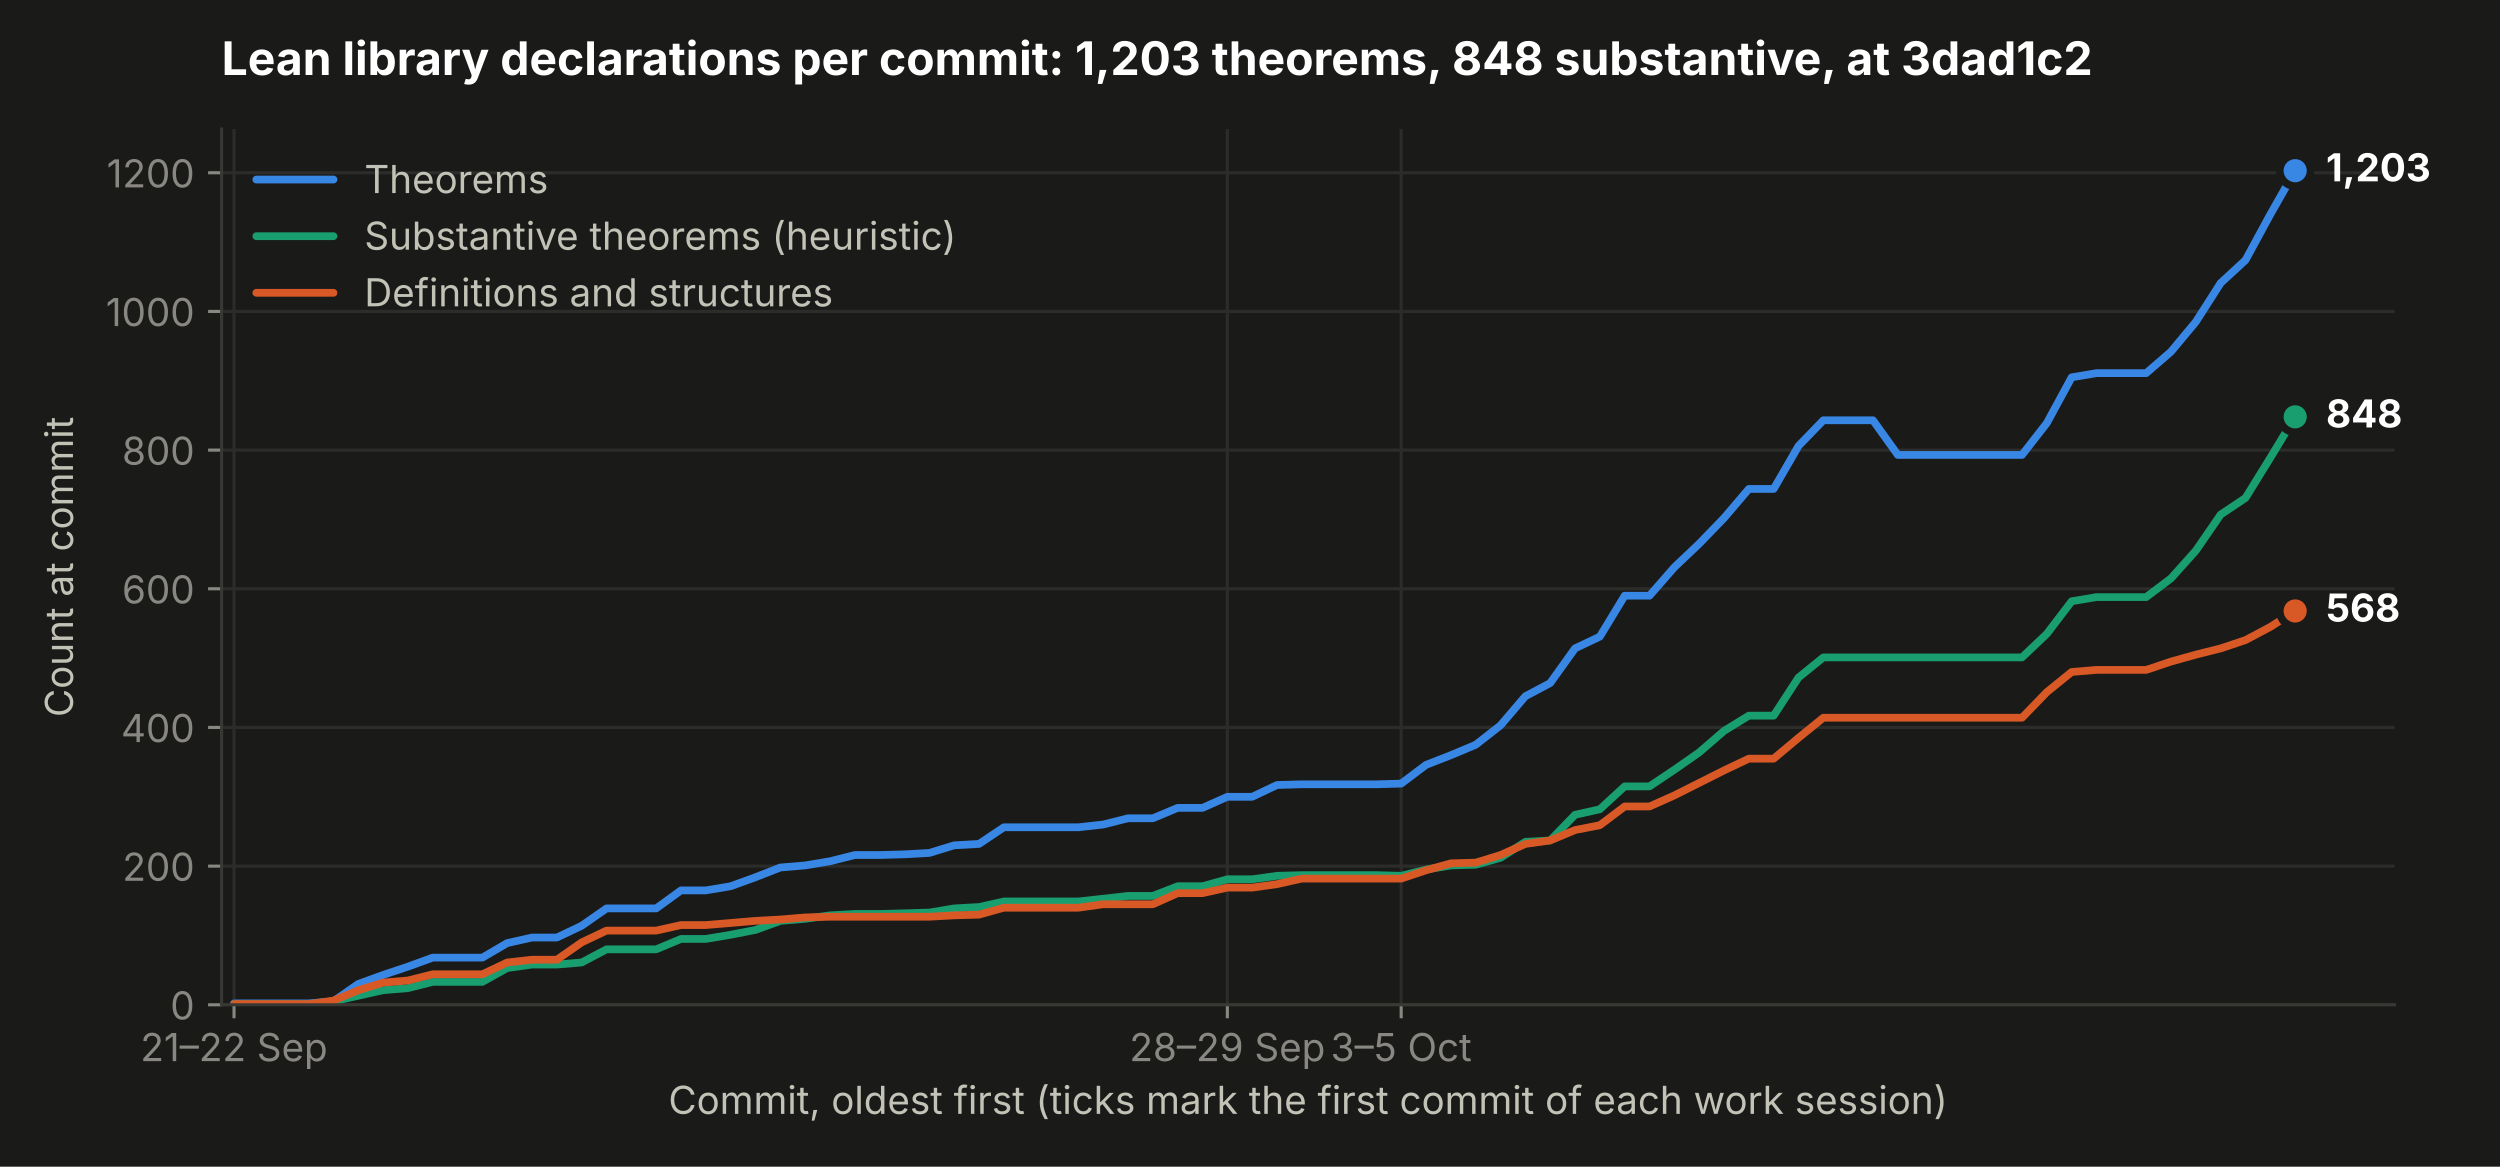
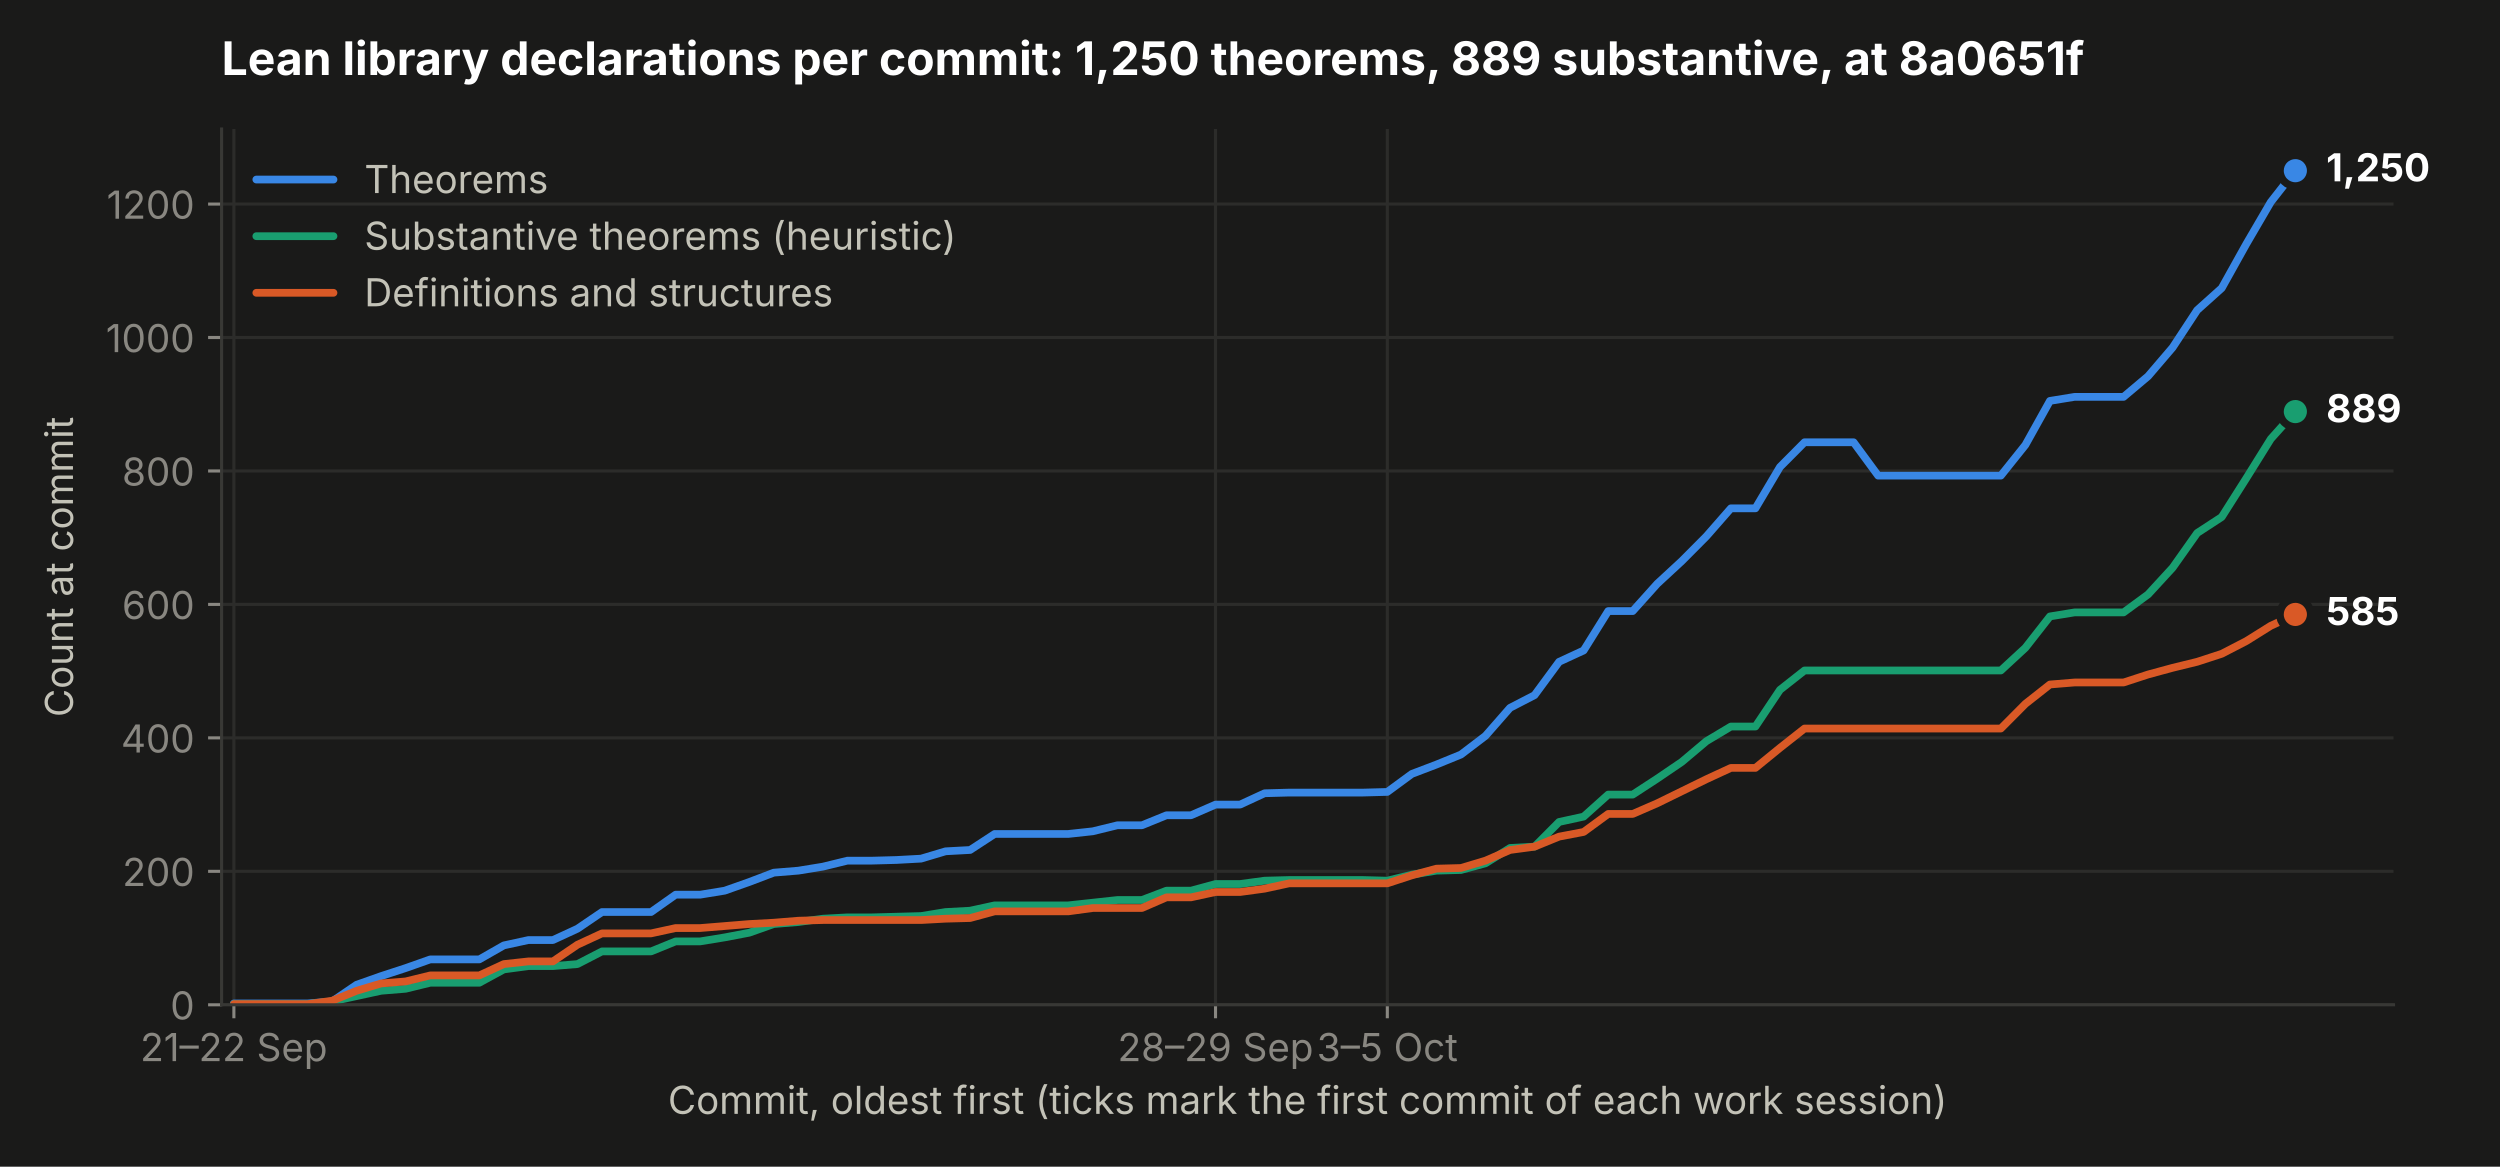
<svg xmlns="http://www.w3.org/2000/svg" xmlns:xlink="http://www.w3.org/1999/xlink" width="648pt" height="302.4pt" viewBox="0 0 648 302.4" version="1.1">
  <defs>
    <style type="text/css">*{stroke-linejoin: round; stroke-linecap: butt}</style>
  </defs>
  <g id="figure_1">
    <g id="patch_1">
      <path d="M 0 302.4 L 648 302.4 L 648 0 L 0 0 z " style="fill: #1a1a19" />
    </g>
    <g id="axes_1">
      <g id="patch_2">
-         <path d="M 57.44 260.44 L 620.658 260.44 L 620.658 33.44 L 57.44 33.44 z " style="fill: #1a1a19" />
+         <path d="M 57.44 260.44 L 620.398 260.44 L 620.398 33.44 L 57.44 33.44 z " style="fill: #1a1a19" />
      </g>
      <g id="matplotlib.axis_1">
        <g id="xtick_1">
          <g id="line2d_1">
-             <path d="M 60.658 260.44 L 60.658 33.44 " clip-path="url(#p249025c5b3)" style="fill: none; stroke: #2c2c2a; stroke-width: 0.8; stroke-linecap: square" />
+             <path d="M 60.621 260.44 L 60.621 33.44 " clip-path="url(#p4c5a0a3a74)" style="fill: none; stroke: #2c2c2a; stroke-width: 0.8; stroke-linecap: square" />
          </g>
          <g id="line2d_2">
            <defs>
              <path id="m02e6627c96" d="M 0 0 L 0 3.5 " style="stroke: #898781; stroke-width: 0.8" />
            </defs>
            <g>
-               <use xlink:href="#m02e6627c96" x="60.658" y="260.44" style="fill: #898781; stroke: #898781; stroke-width: 0.8" />
+               <use xlink:href="#m02e6627c96" x="60.621" y="260.44" style="fill: #898781; stroke: #898781; stroke-width: 0.8" />
            </g>
          </g>
          <g id="text_1">
-             <text style="font-size: 10px; font-family: 'Inter', 'Helvetica Neue', 'Arial', 'DejaVu Sans', sans-serif; text-anchor: middle; fill: #898781" x="60.658" y="275.038" transform="rotate(-0 60.65839 275.0384)">21–22 Sep</text>
+             <text style="font-size: 10px; font-family: 'Inter', 'Helvetica Neue', 'Arial', 'DejaVu Sans', sans-serif; text-anchor: middle; fill: #898781" x="60.621" y="275.038" transform="rotate(-0 60.62056 275.0384)">21–22 Sep</text>
          </g>
        </g>
        <g id="xtick_2">
          <g id="line2d_3">
-             <path d="M 318.129 260.44 L 318.129 33.44 " clip-path="url(#p249025c5b3)" style="fill: none; stroke: #2c2c2a; stroke-width: 0.8; stroke-linecap: square" />
+             <path d="M 315.065 260.44 L 315.065 33.44 " clip-path="url(#p4c5a0a3a74)" style="fill: none; stroke: #2c2c2a; stroke-width: 0.8; stroke-linecap: square" />
          </g>
          <g id="line2d_4">
            <g>
-               <use xlink:href="#m02e6627c96" x="318.129" y="260.44" style="fill: #898781; stroke: #898781; stroke-width: 0.8" />
+               <use xlink:href="#m02e6627c96" x="315.065" y="260.44" style="fill: #898781; stroke: #898781; stroke-width: 0.8" />
            </g>
          </g>
          <g id="text_2">
-             <text style="font-size: 10px; font-family: 'Inter', 'Helvetica Neue', 'Arial', 'DejaVu Sans', sans-serif; text-anchor: middle; fill: #898781" x="318.129" y="275.038" transform="rotate(-0 318.1293 275.0384)">28–29 Sep</text>
+             <text style="font-size: 10px; font-family: 'Inter', 'Helvetica Neue', 'Arial', 'DejaVu Sans', sans-serif; text-anchor: middle; fill: #898781" x="315.065" y="275.038" transform="rotate(-0 315.065 275.0384)">28–29 Sep</text>
          </g>
        </g>
        <g id="xtick_3">
          <g id="line2d_5">
-             <path d="M 363.187 260.44 L 363.187 33.44 " clip-path="url(#p249025c5b3)" style="fill: none; stroke: #2c2c2a; stroke-width: 0.8; stroke-linecap: square" />
+             <path d="M 359.593 260.44 L 359.593 33.44 " clip-path="url(#p4c5a0a3a74)" style="fill: none; stroke: #2c2c2a; stroke-width: 0.8; stroke-linecap: square" />
          </g>
          <g id="line2d_6">
            <g>
-               <use xlink:href="#m02e6627c96" x="363.187" y="260.44" style="fill: #898781; stroke: #898781; stroke-width: 0.8" />
+               <use xlink:href="#m02e6627c96" x="359.593" y="260.44" style="fill: #898781; stroke: #898781; stroke-width: 0.8" />
            </g>
          </g>
          <g id="text_3">
-             <text style="font-size: 10px; font-family: 'Inter', 'Helvetica Neue', 'Arial', 'DejaVu Sans', sans-serif; text-anchor: middle; fill: #898781" x="363.187" y="275.038" transform="rotate(-0 363.1868 275.0384)">3–5 Oct</text>
+             <text style="font-size: 10px; font-family: 'Inter', 'Helvetica Neue', 'Arial', 'DejaVu Sans', sans-serif; text-anchor: middle; fill: #898781" x="359.593" y="275.038" transform="rotate(-0 359.5928 275.0384)">3–5 Oct</text>
          </g>
        </g>
        <g id="text_4">
-           <text style="font-size: 10px; font-family: 'Inter', 'Helvetica Neue', 'Arial', 'DejaVu Sans', sans-serif; text-anchor: middle; fill: #c3c2b7" x="339.049" y="288.717" transform="rotate(-0 339.0489 288.7166)">Commit, oldest first (ticks mark the first commit of each work session)</text>
+           <text style="font-size: 10px; font-family: 'Inter', 'Helvetica Neue', 'Arial', 'DejaVu Sans', sans-serif; text-anchor: middle; fill: #c3c2b7" x="338.919" y="288.717" transform="rotate(-0 338.9192 288.7166)">Commit, oldest first (ticks mark the first commit of each work session)</text>
        </g>
      </g>
      <g id="matplotlib.axis_2">
        <g id="ytick_1">
          <g id="line2d_7">
-             <path d="M 57.44 260.44 L 620.658 260.44 " clip-path="url(#p249025c5b3)" style="fill: none; stroke: #2c2c2a; stroke-width: 0.8; stroke-linecap: square" />
+             <path d="M 57.44 260.44 L 620.398 260.44 " clip-path="url(#p4c5a0a3a74)" style="fill: none; stroke: #2c2c2a; stroke-width: 0.8; stroke-linecap: square" />
          </g>
          <g id="line2d_8">
            <defs>
              <path id="mba09e6026b" d="M 0 0 L -3.5 0 " style="stroke: #898781; stroke-width: 0.8" />
            </defs>
            <g>
              <use xlink:href="#mba09e6026b" x="57.44" y="260.44" style="fill: #898781; stroke: #898781; stroke-width: 0.8" />
            </g>
          </g>
          <g id="text_5">
            <text style="font-size: 10px; font-family: 'Inter', 'Helvetica Neue', 'Arial', 'DejaVu Sans', sans-serif; text-anchor: end; fill: #898781" x="50.44" y="264.239" transform="rotate(-0 50.44 264.2392)">0</text>
          </g>
        </g>
        <g id="ytick_2">
          <g id="line2d_9">
-             <path d="M 57.44 224.497 L 620.658 224.497 " clip-path="url(#p249025c5b3)" style="fill: none; stroke: #2c2c2a; stroke-width: 0.8; stroke-linecap: square" />
+             <path d="M 57.44 225.848 L 620.398 225.848 " clip-path="url(#p4c5a0a3a74)" style="fill: none; stroke: #2c2c2a; stroke-width: 0.8; stroke-linecap: square" />
          </g>
          <g id="line2d_10">
            <g>
-               <use xlink:href="#mba09e6026b" x="57.44" y="224.497" style="fill: #898781; stroke: #898781; stroke-width: 0.8" />
+               <use xlink:href="#mba09e6026b" x="57.44" y="225.848" style="fill: #898781; stroke: #898781; stroke-width: 0.8" />
            </g>
          </g>
          <g id="text_6">
-             <text style="font-size: 10px; font-family: 'Inter', 'Helvetica Neue', 'Arial', 'DejaVu Sans', sans-serif; text-anchor: end; fill: #898781" x="50.44" y="228.296" transform="rotate(-0 50.44 228.2959)">200</text>
+             <text style="font-size: 10px; font-family: 'Inter', 'Helvetica Neue', 'Arial', 'DejaVu Sans', sans-serif; text-anchor: end; fill: #898781" x="50.44" y="229.647" transform="rotate(-0 50.44 229.6474)">200</text>
          </g>
        </g>
        <g id="ytick_3">
          <g id="line2d_11">
-             <path d="M 57.44 188.553 L 620.658 188.553 " clip-path="url(#p249025c5b3)" style="fill: none; stroke: #2c2c2a; stroke-width: 0.8; stroke-linecap: square" />
+             <path d="M 57.44 191.256 L 620.398 191.256 " clip-path="url(#p4c5a0a3a74)" style="fill: none; stroke: #2c2c2a; stroke-width: 0.8; stroke-linecap: square" />
          </g>
          <g id="line2d_12">
            <g>
-               <use xlink:href="#mba09e6026b" x="57.44" y="188.553" style="fill: #898781; stroke: #898781; stroke-width: 0.8" />
+               <use xlink:href="#mba09e6026b" x="57.44" y="191.256" style="fill: #898781; stroke: #898781; stroke-width: 0.8" />
            </g>
          </g>
          <g id="text_7">
-             <text style="font-size: 10px; font-family: 'Inter', 'Helvetica Neue', 'Arial', 'DejaVu Sans', sans-serif; text-anchor: end; fill: #898781" x="50.44" y="192.353" transform="rotate(-0 50.44 192.3526)">400</text>
+             <text style="font-size: 10px; font-family: 'Inter', 'Helvetica Neue', 'Arial', 'DejaVu Sans', sans-serif; text-anchor: end; fill: #898781" x="50.44" y="195.056" transform="rotate(-0 50.44 195.0556)">400</text>
          </g>
        </g>
        <g id="ytick_4">
          <g id="line2d_13">
-             <path d="M 57.44 152.61 L 620.658 152.61 " clip-path="url(#p249025c5b3)" style="fill: none; stroke: #2c2c2a; stroke-width: 0.8; stroke-linecap: square" />
+             <path d="M 57.44 156.665 L 620.398 156.665 " clip-path="url(#p4c5a0a3a74)" style="fill: none; stroke: #2c2c2a; stroke-width: 0.8; stroke-linecap: square" />
          </g>
          <g id="line2d_14">
            <g>
-               <use xlink:href="#mba09e6026b" x="57.44" y="152.61" style="fill: #898781; stroke: #898781; stroke-width: 0.8" />
+               <use xlink:href="#mba09e6026b" x="57.44" y="156.665" style="fill: #898781; stroke: #898781; stroke-width: 0.8" />
            </g>
          </g>
          <g id="text_8">
-             <text style="font-size: 10px; font-family: 'Inter', 'Helvetica Neue', 'Arial', 'DejaVu Sans', sans-serif; text-anchor: end; fill: #898781" x="50.44" y="156.409" transform="rotate(-0 50.44 156.4093)">600</text>
+             <text style="font-size: 10px; font-family: 'Inter', 'Helvetica Neue', 'Arial', 'DejaVu Sans', sans-serif; text-anchor: end; fill: #898781" x="50.44" y="160.464" transform="rotate(-0 50.44 160.4638)">600</text>
          </g>
        </g>
        <g id="ytick_5">
          <g id="line2d_15">
-             <path d="M 57.44 116.667 L 620.658 116.667 " clip-path="url(#p249025c5b3)" style="fill: none; stroke: #2c2c2a; stroke-width: 0.8; stroke-linecap: square" />
+             <path d="M 57.44 122.073 L 620.398 122.073 " clip-path="url(#p4c5a0a3a74)" style="fill: none; stroke: #2c2c2a; stroke-width: 0.8; stroke-linecap: square" />
          </g>
          <g id="line2d_16">
            <g>
-               <use xlink:href="#mba09e6026b" x="57.44" y="116.667" style="fill: #898781; stroke: #898781; stroke-width: 0.8" />
+               <use xlink:href="#mba09e6026b" x="57.44" y="122.073" style="fill: #898781; stroke: #898781; stroke-width: 0.8" />
            </g>
          </g>
          <g id="text_9">
-             <text style="font-size: 10px; font-family: 'Inter', 'Helvetica Neue', 'Arial', 'DejaVu Sans', sans-serif; text-anchor: end; fill: #898781" x="50.44" y="120.466" transform="rotate(-0 50.44 120.466)">800</text>
+             <text style="font-size: 10px; font-family: 'Inter', 'Helvetica Neue', 'Arial', 'DejaVu Sans', sans-serif; text-anchor: end; fill: #898781" x="50.44" y="125.872" transform="rotate(-0 50.44 125.872)">800</text>
          </g>
        </g>
        <g id="ytick_6">
          <g id="line2d_17">
-             <path d="M 57.44 80.723 L 620.658 80.723 " clip-path="url(#p249025c5b3)" style="fill: none; stroke: #2c2c2a; stroke-width: 0.8; stroke-linecap: square" />
+             <path d="M 57.44 87.481 L 620.398 87.481 " clip-path="url(#p4c5a0a3a74)" style="fill: none; stroke: #2c2c2a; stroke-width: 0.8; stroke-linecap: square" />
          </g>
          <g id="line2d_18">
            <g>
-               <use xlink:href="#mba09e6026b" x="57.44" y="80.723" style="fill: #898781; stroke: #898781; stroke-width: 0.8" />
+               <use xlink:href="#mba09e6026b" x="57.44" y="87.481" style="fill: #898781; stroke: #898781; stroke-width: 0.8" />
            </g>
          </g>
          <g id="text_10">
-             <text style="font-size: 10px; font-family: 'Inter', 'Helvetica Neue', 'Arial', 'DejaVu Sans', sans-serif; text-anchor: end; fill: #898781" x="50.44" y="84.523" transform="rotate(-0 50.44 84.52265)">1000</text>
+             <text style="font-size: 10px; font-family: 'Inter', 'Helvetica Neue', 'Arial', 'DejaVu Sans', sans-serif; text-anchor: end; fill: #898781" x="50.44" y="91.28" transform="rotate(-0 50.44 91.28025)">1000</text>
          </g>
        </g>
        <g id="ytick_7">
          <g id="line2d_19">
-             <path d="M 57.44 44.78 L 620.658 44.78 " clip-path="url(#p249025c5b3)" style="fill: none; stroke: #2c2c2a; stroke-width: 0.8; stroke-linecap: square" />
+             <path d="M 57.44 52.889 L 620.398 52.889 " clip-path="url(#p4c5a0a3a74)" style="fill: none; stroke: #2c2c2a; stroke-width: 0.8; stroke-linecap: square" />
          </g>
          <g id="line2d_20">
            <g>
-               <use xlink:href="#mba09e6026b" x="57.44" y="44.78" style="fill: #898781; stroke: #898781; stroke-width: 0.8" />
+               <use xlink:href="#mba09e6026b" x="57.44" y="52.889" style="fill: #898781; stroke: #898781; stroke-width: 0.8" />
            </g>
          </g>
          <g id="text_11">
-             <text style="font-size: 10px; font-family: 'Inter', 'Helvetica Neue', 'Arial', 'DejaVu Sans', sans-serif; text-anchor: end; fill: #898781" x="50.44" y="48.579" transform="rotate(-0 50.44 48.57933)">1200</text>
+             <text style="font-size: 10px; font-family: 'Inter', 'Helvetica Neue', 'Arial', 'DejaVu Sans', sans-serif; text-anchor: end; fill: #898781" x="50.44" y="56.688" transform="rotate(-0 50.44 56.68845)">1200</text>
          </g>
        </g>
        <g id="text_12">
          <text style="font-size: 10px; font-family: 'Inter', 'Helvetica Neue', 'Arial', 'DejaVu Sans', sans-serif; text-anchor: middle; fill: #c3c2b7" x="18.91" y="146.94" transform="rotate(-90 18.91031 146.94)">Count at commit</text>
        </g>
      </g>
      <g id="line2d_21">
-         <path d="M 60.658 260.081 L 67.095 260.081 L 73.532 260.081 L 79.969 260.081 L 86.405 259.541 L 92.842 255.049 L 99.279 252.712 L 105.716 250.556 L 112.153 248.219 L 118.589 248.219 L 125.026 248.219 L 131.463 244.445 L 137.9 243.007 L 144.336 243.007 L 150.773 239.952 L 157.21 235.459 L 163.647 235.459 L 170.084 235.459 L 176.52 230.787 L 182.957 230.787 L 189.394 229.708 L 195.831 227.372 L 202.267 224.856 L 208.704 224.317 L 215.141 223.239 L 221.578 221.621 L 228.015 221.621 L 234.451 221.442 L 240.888 221.082 L 247.325 219.105 L 253.762 218.746 L 260.198 214.433 L 266.635 214.433 L 273.072 214.433 L 279.509 214.433 L 285.945 213.714 L 292.382 212.096 L 298.819 212.096 L 305.256 209.4 L 311.693 209.4 L 318.129 206.525 L 324.566 206.525 L 331.003 203.47 L 337.44 203.29 L 343.876 203.29 L 350.313 203.29 L 356.75 203.29 L 363.187 203.11 L 369.624 198.258 L 376.06 195.742 L 382.497 193.046 L 388.934 188.014 L 395.371 180.466 L 401.807 177.052 L 408.244 168.066 L 414.681 165.011 L 421.118 154.407 L 427.554 154.407 L 433.991 147.039 L 440.428 140.928 L 446.865 134.279 L 453.302 126.731 L 459.738 126.731 L 466.175 115.588 L 472.612 108.939 L 479.049 108.939 L 485.485 108.939 L 491.922 117.925 L 498.359 117.925 L 504.796 117.925 L 511.233 117.925 L 517.669 117.925 L 524.106 117.925 L 530.543 109.658 L 536.98 97.797 L 543.416 96.718 L 549.853 96.718 L 556.29 96.718 L 562.727 91.147 L 569.164 83.419 L 575.6 73.355 L 582.037 67.424 L 588.474 55.563 L 594.911 44.241 " clip-path="url(#p249025c5b3)" style="fill: none; stroke: #3987e5; stroke-width: 2; stroke-linecap: round" />
+         <path d="M 60.621 260.094 L 66.982 260.094 L 73.343 260.094 L 79.704 260.094 L 86.065 259.575 L 92.426 255.251 L 98.787 253.003 L 105.148 250.927 L 111.509 248.679 L 117.871 248.679 L 124.232 248.679 L 130.593 245.047 L 136.954 243.663 L 143.315 243.663 L 149.676 240.723 L 156.037 236.399 L 162.398 236.399 L 168.759 236.399 L 175.121 231.902 L 181.482 231.902 L 187.843 230.864 L 194.204 228.616 L 200.565 226.194 L 206.926 225.675 L 213.287 224.637 L 219.648 223.081 L 226.009 223.081 L 232.371 222.908 L 238.732 222.562 L 245.093 220.659 L 251.454 220.314 L 257.815 216.163 L 264.176 216.163 L 270.537 216.163 L 276.898 216.163 L 283.259 215.471 L 289.621 213.914 L 295.982 213.914 L 302.343 211.32 L 308.704 211.32 L 315.065 208.552 L 321.426 208.552 L 327.787 205.612 L 334.148 205.439 L 340.509 205.439 L 346.871 205.439 L 353.232 205.439 L 359.593 205.266 L 365.954 200.596 L 372.315 198.175 L 378.676 195.58 L 385.037 190.738 L 391.398 183.473 L 397.759 180.187 L 404.121 171.539 L 410.482 168.599 L 416.843 158.394 L 423.204 158.394 L 429.565 151.303 L 435.926 145.422 L 442.287 139.023 L 448.648 131.759 L 455.009 131.759 L 461.371 121.035 L 467.732 114.636 L 474.093 114.636 L 480.454 114.636 L 486.815 123.284 L 493.176 123.284 L 499.537 123.284 L 505.898 123.284 L 512.259 123.284 L 518.621 123.284 L 524.982 115.327 L 531.343 103.912 L 537.704 102.874 L 544.065 102.874 L 550.426 102.874 L 556.787 97.513 L 563.148 90.075 L 569.509 80.39 L 575.871 74.682 L 582.232 63.267 L 588.593 52.37 L 594.954 44.241 " clip-path="url(#p4c5a0a3a74)" style="fill: none; stroke: #3987e5; stroke-width: 2; stroke-linecap: round" />
      </g>
      <g id="line2d_22">
        <defs>
          <path id="mac1dc9c99d" d="M 0 4 C 1.061 4 2.078 3.579 2.828 2.828 C 3.579 2.078 4 1.061 4 0 C 4 -1.061 3.579 -2.078 2.828 -2.828 C 2.078 -3.579 1.061 -4 0 -4 C -1.061 -4 -2.078 -3.579 -2.828 -2.828 C -3.579 -2.078 -4 -1.061 -4 0 C -4 1.061 -3.579 2.078 -2.828 2.828 C -2.078 3.579 -1.061 4 0 4 z " style="stroke: #1a1a19; stroke-width: 2" />
        </defs>
-         <g clip-path="url(#p249025c5b3)">
-           <use xlink:href="#mac1dc9c99d" x="594.911" y="44.241" style="fill: #3987e5; stroke: #1a1a19; stroke-width: 2" />
+         <g clip-path="url(#p4c5a0a3a74)">
+           <use xlink:href="#mac1dc9c99d" x="594.954" y="44.241" style="fill: #3987e5; stroke: #1a1a19; stroke-width: 2" />
        </g>
      </g>
      <g id="line2d_23">
-         <path d="M 60.658 260.26 L 67.095 260.26 L 73.532 260.26 L 79.969 260.26 L 86.405 259.541 L 92.842 258.104 L 99.279 256.666 L 105.716 256.127 L 112.153 254.509 L 118.589 254.509 L 125.026 254.509 L 131.463 250.915 L 137.9 250.016 L 144.336 250.016 L 150.773 249.477 L 157.21 246.063 L 163.647 246.063 L 170.084 246.063 L 176.52 243.367 L 182.957 243.367 L 189.394 242.289 L 195.831 241.031 L 202.267 238.694 L 208.704 238.155 L 215.141 237.257 L 221.578 236.897 L 228.015 236.897 L 234.451 236.717 L 240.888 236.538 L 247.325 235.459 L 253.762 235.1 L 260.198 233.662 L 266.635 233.662 L 273.072 233.662 L 279.509 233.662 L 285.945 232.943 L 292.382 232.224 L 298.819 232.224 L 305.256 229.708 L 311.693 229.708 L 318.129 227.911 L 324.566 227.911 L 331.003 227.013 L 337.44 226.833 L 343.876 226.833 L 350.313 226.833 L 356.75 226.833 L 363.187 227.013 L 369.624 225.395 L 376.06 224.317 L 382.497 224.137 L 388.934 222.34 L 395.371 218.207 L 401.807 217.847 L 408.244 211.198 L 414.681 209.76 L 421.118 203.829 L 427.554 203.829 L 433.991 199.516 L 440.428 195.023 L 446.865 189.452 L 453.302 185.498 L 459.738 185.498 L 466.175 175.614 L 472.612 170.402 L 479.049 170.402 L 485.485 170.402 L 491.922 170.402 L 498.359 170.402 L 504.796 170.402 L 511.233 170.402 L 517.669 170.402 L 524.106 170.402 L 530.543 164.292 L 536.98 155.845 L 543.416 154.767 L 549.853 154.767 L 556.29 154.767 L 562.727 149.914 L 569.164 142.726 L 575.6 133.38 L 582.037 129.067 L 588.474 118.644 L 594.911 108.04 " clip-path="url(#p249025c5b3)" style="fill: none; stroke: #199e70; stroke-width: 2; stroke-linecap: round" />
+         <path d="M 60.621 260.267 L 66.982 260.267 L 73.343 260.267 L 79.704 260.267 L 86.065 259.575 L 92.426 258.192 L 98.787 256.808 L 105.148 256.289 L 111.509 254.732 L 117.871 254.732 L 124.232 254.732 L 130.593 251.273 L 136.954 250.408 L 143.315 250.408 L 149.676 249.89 L 156.037 246.603 L 162.398 246.603 L 168.759 246.603 L 175.121 244.009 L 181.482 244.009 L 187.843 242.971 L 194.204 241.76 L 200.565 239.512 L 206.926 238.993 L 213.287 238.128 L 219.648 237.782 L 226.009 237.782 L 232.371 237.609 L 238.732 237.436 L 245.093 236.399 L 251.454 236.053 L 257.815 234.669 L 264.176 234.669 L 270.537 234.669 L 276.898 234.669 L 283.259 233.977 L 289.621 233.285 L 295.982 233.285 L 302.343 230.864 L 308.704 230.864 L 315.065 229.134 L 321.426 229.134 L 327.787 228.27 L 334.148 228.097 L 340.509 228.097 L 346.871 228.097 L 353.232 228.097 L 359.593 228.27 L 365.954 226.713 L 372.315 225.675 L 378.676 225.502 L 385.037 223.773 L 391.398 219.795 L 397.759 219.449 L 404.121 213.049 L 410.482 211.666 L 416.843 205.958 L 423.204 205.958 L 429.565 201.807 L 435.926 197.483 L 442.287 192.121 L 448.648 188.316 L 455.009 188.316 L 461.371 178.803 L 467.732 173.788 L 474.093 173.788 L 480.454 173.788 L 486.815 173.788 L 493.176 173.788 L 499.537 173.788 L 505.898 173.788 L 512.259 173.788 L 518.621 173.788 L 524.982 167.907 L 531.343 159.778 L 537.704 158.74 L 544.065 158.74 L 550.426 158.74 L 556.787 154.07 L 563.148 147.152 L 569.509 138.158 L 575.871 134.007 L 582.232 123.975 L 588.593 113.771 L 594.954 106.679 " clip-path="url(#p4c5a0a3a74)" style="fill: none; stroke: #199e70; stroke-width: 2; stroke-linecap: round" />
      </g>
      <g id="line2d_24">
        <defs>
          <path id="m722327b75b" d="M 0 4 C 1.061 4 2.078 3.579 2.828 2.828 C 3.579 2.078 4 1.061 4 0 C 4 -1.061 3.579 -2.078 2.828 -2.828 C 2.078 -3.579 1.061 -4 0 -4 C -1.061 -4 -2.078 -3.579 -2.828 -2.828 C -3.579 -2.078 -4 -1.061 -4 0 C -4 1.061 -3.579 2.078 -2.828 2.828 C -2.078 3.579 -1.061 4 0 4 z " style="stroke: #1a1a19; stroke-width: 2" />
        </defs>
-         <g clip-path="url(#p249025c5b3)">
-           <use xlink:href="#m722327b75b" x="594.911" y="108.04" style="fill: #199e70; stroke: #1a1a19; stroke-width: 2" />
+         <g clip-path="url(#p4c5a0a3a74)">
+           <use xlink:href="#m722327b75b" x="594.954" y="106.679" style="fill: #199e70; stroke: #1a1a19; stroke-width: 2" />
        </g>
      </g>
      <g id="line2d_25">
-         <path d="M 60.658 260.26 L 67.095 260.26 L 73.532 260.26 L 79.969 260.26 L 86.405 259.362 L 92.842 256.666 L 99.279 254.689 L 105.716 254.15 L 112.153 252.532 L 118.589 252.532 L 125.026 252.532 L 131.463 249.477 L 137.9 248.758 L 144.336 248.758 L 150.773 244.266 L 157.21 241.21 L 163.647 241.21 L 170.084 241.21 L 176.52 239.773 L 182.957 239.773 L 189.394 239.233 L 195.831 238.694 L 202.267 238.335 L 208.704 237.796 L 215.141 237.616 L 221.578 237.616 L 228.015 237.616 L 234.451 237.616 L 240.888 237.616 L 247.325 237.257 L 253.762 237.077 L 260.198 235.28 L 266.635 235.28 L 273.072 235.28 L 279.509 235.28 L 285.945 234.381 L 292.382 234.381 L 298.819 234.381 L 305.256 231.506 L 311.693 231.506 L 318.129 230.068 L 324.566 230.068 L 331.003 229.169 L 337.44 227.732 L 343.876 227.732 L 350.313 227.732 L 356.75 227.732 L 363.187 227.732 L 369.624 225.575 L 376.06 223.778 L 382.497 223.598 L 388.934 221.621 L 395.371 218.746 L 401.807 217.847 L 408.244 215.151 L 414.681 213.893 L 421.118 209.041 L 427.554 209.041 L 433.991 206.166 L 440.428 202.931 L 446.865 199.696 L 453.302 196.641 L 459.738 196.641 L 466.175 191.249 L 472.612 186.037 L 479.049 186.037 L 485.485 186.037 L 491.922 186.037 L 498.359 186.037 L 504.796 186.037 L 511.233 186.037 L 517.669 186.037 L 524.106 186.037 L 530.543 179.388 L 536.98 174.176 L 543.416 173.637 L 549.853 173.637 L 556.29 173.637 L 562.727 171.48 L 569.164 169.683 L 575.6 168.066 L 582.037 165.909 L 588.474 162.494 L 594.911 158.361 " clip-path="url(#p249025c5b3)" style="fill: none; stroke: #d95926; stroke-width: 2; stroke-linecap: round" />
+         <path d="M 60.621 260.267 L 66.982 260.267 L 73.343 260.267 L 79.704 260.267 L 86.065 259.402 L 92.426 256.808 L 98.787 254.905 L 105.148 254.386 L 111.509 252.83 L 117.871 252.83 L 124.232 252.83 L 130.593 249.89 L 136.954 249.198 L 143.315 249.198 L 149.676 244.874 L 156.037 241.933 L 162.398 241.933 L 168.759 241.933 L 175.121 240.55 L 181.482 240.55 L 187.843 240.031 L 194.204 239.512 L 200.565 239.166 L 206.926 238.647 L 213.287 238.474 L 219.648 238.474 L 226.009 238.474 L 232.371 238.474 L 238.732 238.474 L 245.093 238.128 L 251.454 237.955 L 257.815 236.226 L 264.176 236.226 L 270.537 236.226 L 276.898 236.226 L 283.259 235.361 L 289.621 235.361 L 295.982 235.361 L 302.343 232.594 L 308.704 232.594 L 315.065 231.21 L 321.426 231.21 L 327.787 230.345 L 334.148 228.961 L 340.509 228.961 L 346.871 228.961 L 353.232 228.961 L 359.593 228.961 L 365.954 226.886 L 372.315 225.156 L 378.676 224.983 L 385.037 223.081 L 391.398 220.314 L 397.759 219.449 L 404.121 216.854 L 410.482 215.644 L 416.843 210.974 L 423.204 210.974 L 429.565 208.206 L 435.926 205.093 L 442.287 201.98 L 448.648 199.04 L 455.009 199.04 L 461.371 193.851 L 467.732 188.835 L 474.093 188.835 L 480.454 188.835 L 486.815 188.835 L 493.176 188.835 L 499.537 188.835 L 505.898 188.835 L 512.259 188.835 L 518.621 188.835 L 524.982 182.436 L 531.343 177.42 L 537.704 176.901 L 544.065 176.901 L 550.426 176.901 L 556.787 174.825 L 563.148 173.096 L 569.509 171.539 L 575.871 169.464 L 582.232 166.177 L 588.593 162.199 L 594.954 159.259 " clip-path="url(#p4c5a0a3a74)" style="fill: none; stroke: #d95926; stroke-width: 2; stroke-linecap: round" />
      </g>
      <g id="line2d_26">
        <defs>
          <path id="mbab71778b5" d="M 0 4 C 1.061 4 2.078 3.579 2.828 2.828 C 3.579 2.078 4 1.061 4 0 C 4 -1.061 3.579 -2.078 2.828 -2.828 C 2.078 -3.579 1.061 -4 0 -4 C -1.061 -4 -2.078 -3.579 -2.828 -2.828 C -3.579 -2.078 -4 -1.061 -4 0 C -4 1.061 -3.579 2.078 -2.828 2.828 C -2.078 3.579 -1.061 4 0 4 z " style="stroke: #1a1a19; stroke-width: 2" />
        </defs>
-         <g clip-path="url(#p249025c5b3)">
-           <use xlink:href="#mbab71778b5" x="594.911" y="158.361" style="fill: #d95926; stroke: #1a1a19; stroke-width: 2" />
+         <g clip-path="url(#p4c5a0a3a74)">
+           <use xlink:href="#mbab71778b5" x="594.954" y="159.259" style="fill: #d95926; stroke: #1a1a19; stroke-width: 2" />
        </g>
      </g>
      <g id="patch_3">
        <path d="M 57.44 260.44 L 57.44 33.44 " style="fill: none; stroke: #383835; stroke-width: 0.8; stroke-linejoin: miter; stroke-linecap: square" />
      </g>
      <g id="patch_4">
-         <path d="M 57.44 260.44 L 620.658 260.44 " style="fill: none; stroke: #383835; stroke-width: 0.8; stroke-linejoin: miter; stroke-linecap: square" />
+         <path d="M 57.44 260.44 L 620.398 260.44 " style="fill: none; stroke: #383835; stroke-width: 0.8; stroke-linejoin: miter; stroke-linecap: square" />
      </g>
      <g id="text_13">
-         <text style="font-weight: 700; font-size: 10px; font-family: 'Inter', 'Helvetica Neue', 'Arial', 'DejaVu Sans', sans-serif; text-anchor: start; fill: #ffffff" x="602.911" y="47" transform="rotate(-0 602.9106 47.00034)">1,203</text>
+         <text style="font-weight: 700; font-size: 10px; font-family: 'Inter', 'Helvetica Neue', 'Arial', 'DejaVu Sans', sans-serif; text-anchor: start; fill: #ffffff" x="602.954" y="47.001" transform="rotate(-0 602.9539 47.00066)">1,250</text>
      </g>
      <g id="text_14">
-         <text style="font-weight: 700; font-size: 10px; font-family: 'Inter', 'Helvetica Neue', 'Arial', 'DejaVu Sans', sans-serif; text-anchor: start; fill: #ffffff" x="602.911" y="110.8" transform="rotate(-0 602.9106 110.7997)">848</text>
+         <text style="font-weight: 700; font-size: 10px; font-family: 'Inter', 'Helvetica Neue', 'Arial', 'DejaVu Sans', sans-serif; text-anchor: start; fill: #ffffff" x="602.954" y="109.439" transform="rotate(-0 602.9539 109.4389)">889</text>
      </g>
      <g id="text_15">
-         <text style="font-weight: 700; font-size: 10px; font-family: 'Inter', 'Helvetica Neue', 'Arial', 'DejaVu Sans', sans-serif; text-anchor: start; fill: #ffffff" x="602.911" y="161.12" transform="rotate(-0 602.9106 161.1204)">568</text>
+         <text style="font-weight: 700; font-size: 10px; font-family: 'Inter', 'Helvetica Neue', 'Arial', 'DejaVu Sans', sans-serif; text-anchor: start; fill: #ffffff" x="602.954" y="162.018" transform="rotate(-0 602.9539 162.0184)">585</text>
      </g>
      <g id="text_16">
-         <text style="font-weight: 700; font-size: 12px; font-family: 'Inter', 'Helvetica Neue', 'Arial', 'DejaVu Sans', sans-serif; text-anchor: start; fill: #ffffff" x="57.44" y="19.44" transform="rotate(-0 57.44 19.44)">Lean library declarations per commit: 1,203 theorems, 848 substantive, at 3dad1c2</text>
+         <text style="font-weight: 700; font-size: 12px; font-family: 'Inter', 'Helvetica Neue', 'Arial', 'DejaVu Sans', sans-serif; text-anchor: start; fill: #ffffff" x="57.44" y="19.44" transform="rotate(-0 57.44 19.44)">Lean library declarations per commit: 1,250 theorems, 889 substantive, at 8a0651f</text>
      </g>
      <g id="legend_1">
        <g id="line2d_27">
          <path d="M 66.44 46.538 L 76.44 46.538 L 86.44 46.538 " style="fill: none; stroke: #3987e5; stroke-width: 2; stroke-linecap: round" />
        </g>
        <g id="text_17">
          <text style="font-size: 10px; font-family: 'Inter', 'Helvetica Neue', 'Arial', 'DejaVu Sans', sans-serif; text-anchor: start; fill: #c3c2b7" x="94.44" y="50.038" transform="rotate(-0 94.44 50.03844)">Theorems</text>
        </g>
        <g id="line2d_28">
          <path d="M 66.44 61.217 L 76.44 61.217 L 86.44 61.217 " style="fill: none; stroke: #199e70; stroke-width: 2; stroke-linecap: round" />
        </g>
        <g id="text_18">
          <text style="font-size: 10px; font-family: 'Inter', 'Helvetica Neue', 'Arial', 'DejaVu Sans', sans-serif; text-anchor: start; fill: #c3c2b7" x="94.44" y="64.717" transform="rotate(-0 94.44 64.71656)">Substantive theorems (heuristic)</text>
        </g>
        <g id="line2d_29">
          <path d="M 66.44 75.895 L 76.44 75.895 L 86.44 75.895 " style="fill: none; stroke: #d95926; stroke-width: 2; stroke-linecap: round" />
        </g>
        <g id="text_19">
          <text style="font-size: 10px; font-family: 'Inter', 'Helvetica Neue', 'Arial', 'DejaVu Sans', sans-serif; text-anchor: start; fill: #c3c2b7" x="94.44" y="79.395" transform="rotate(-0 94.44 79.39469)">Definitions and structures</text>
        </g>
      </g>
    </g>
  </g>
  <defs>
-     <clipPath id="p249025c5b3">
-       <rect x="57.44" y="33.44" width="563.218" height="227" />
+     <clipPath id="p4c5a0a3a74">
+       <rect x="57.44" y="33.44" width="562.958" height="227" />
    </clipPath>
  </defs>
</svg>
